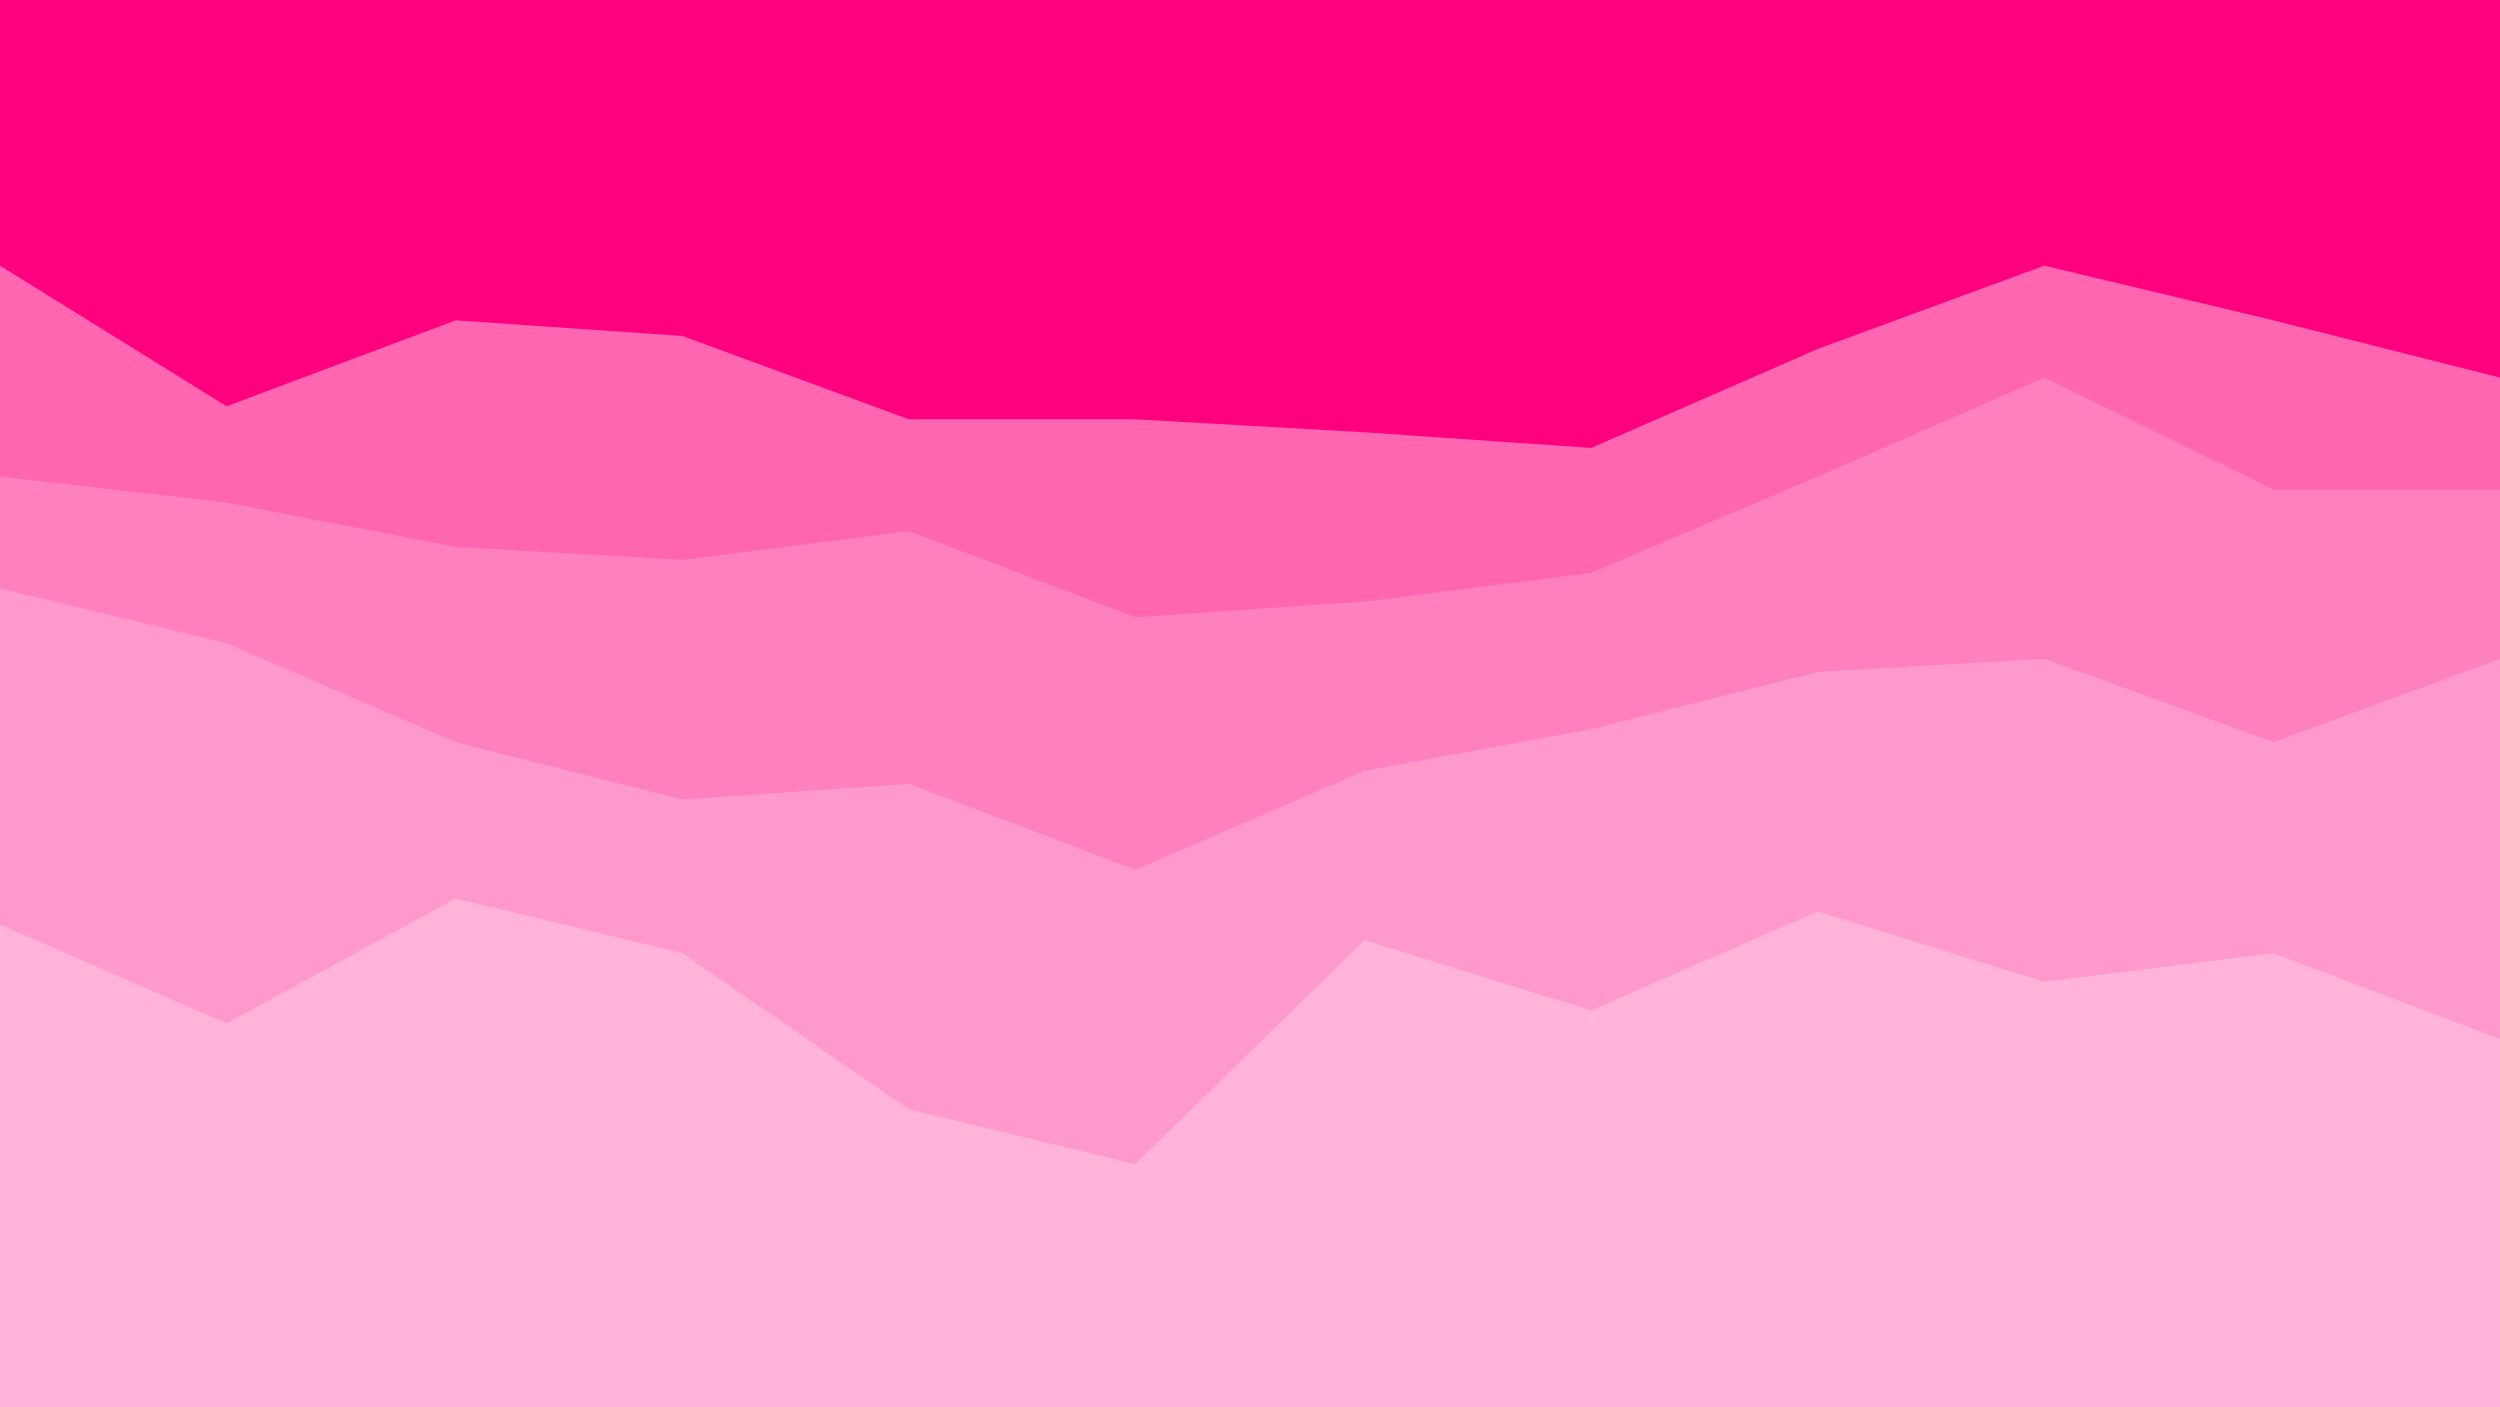
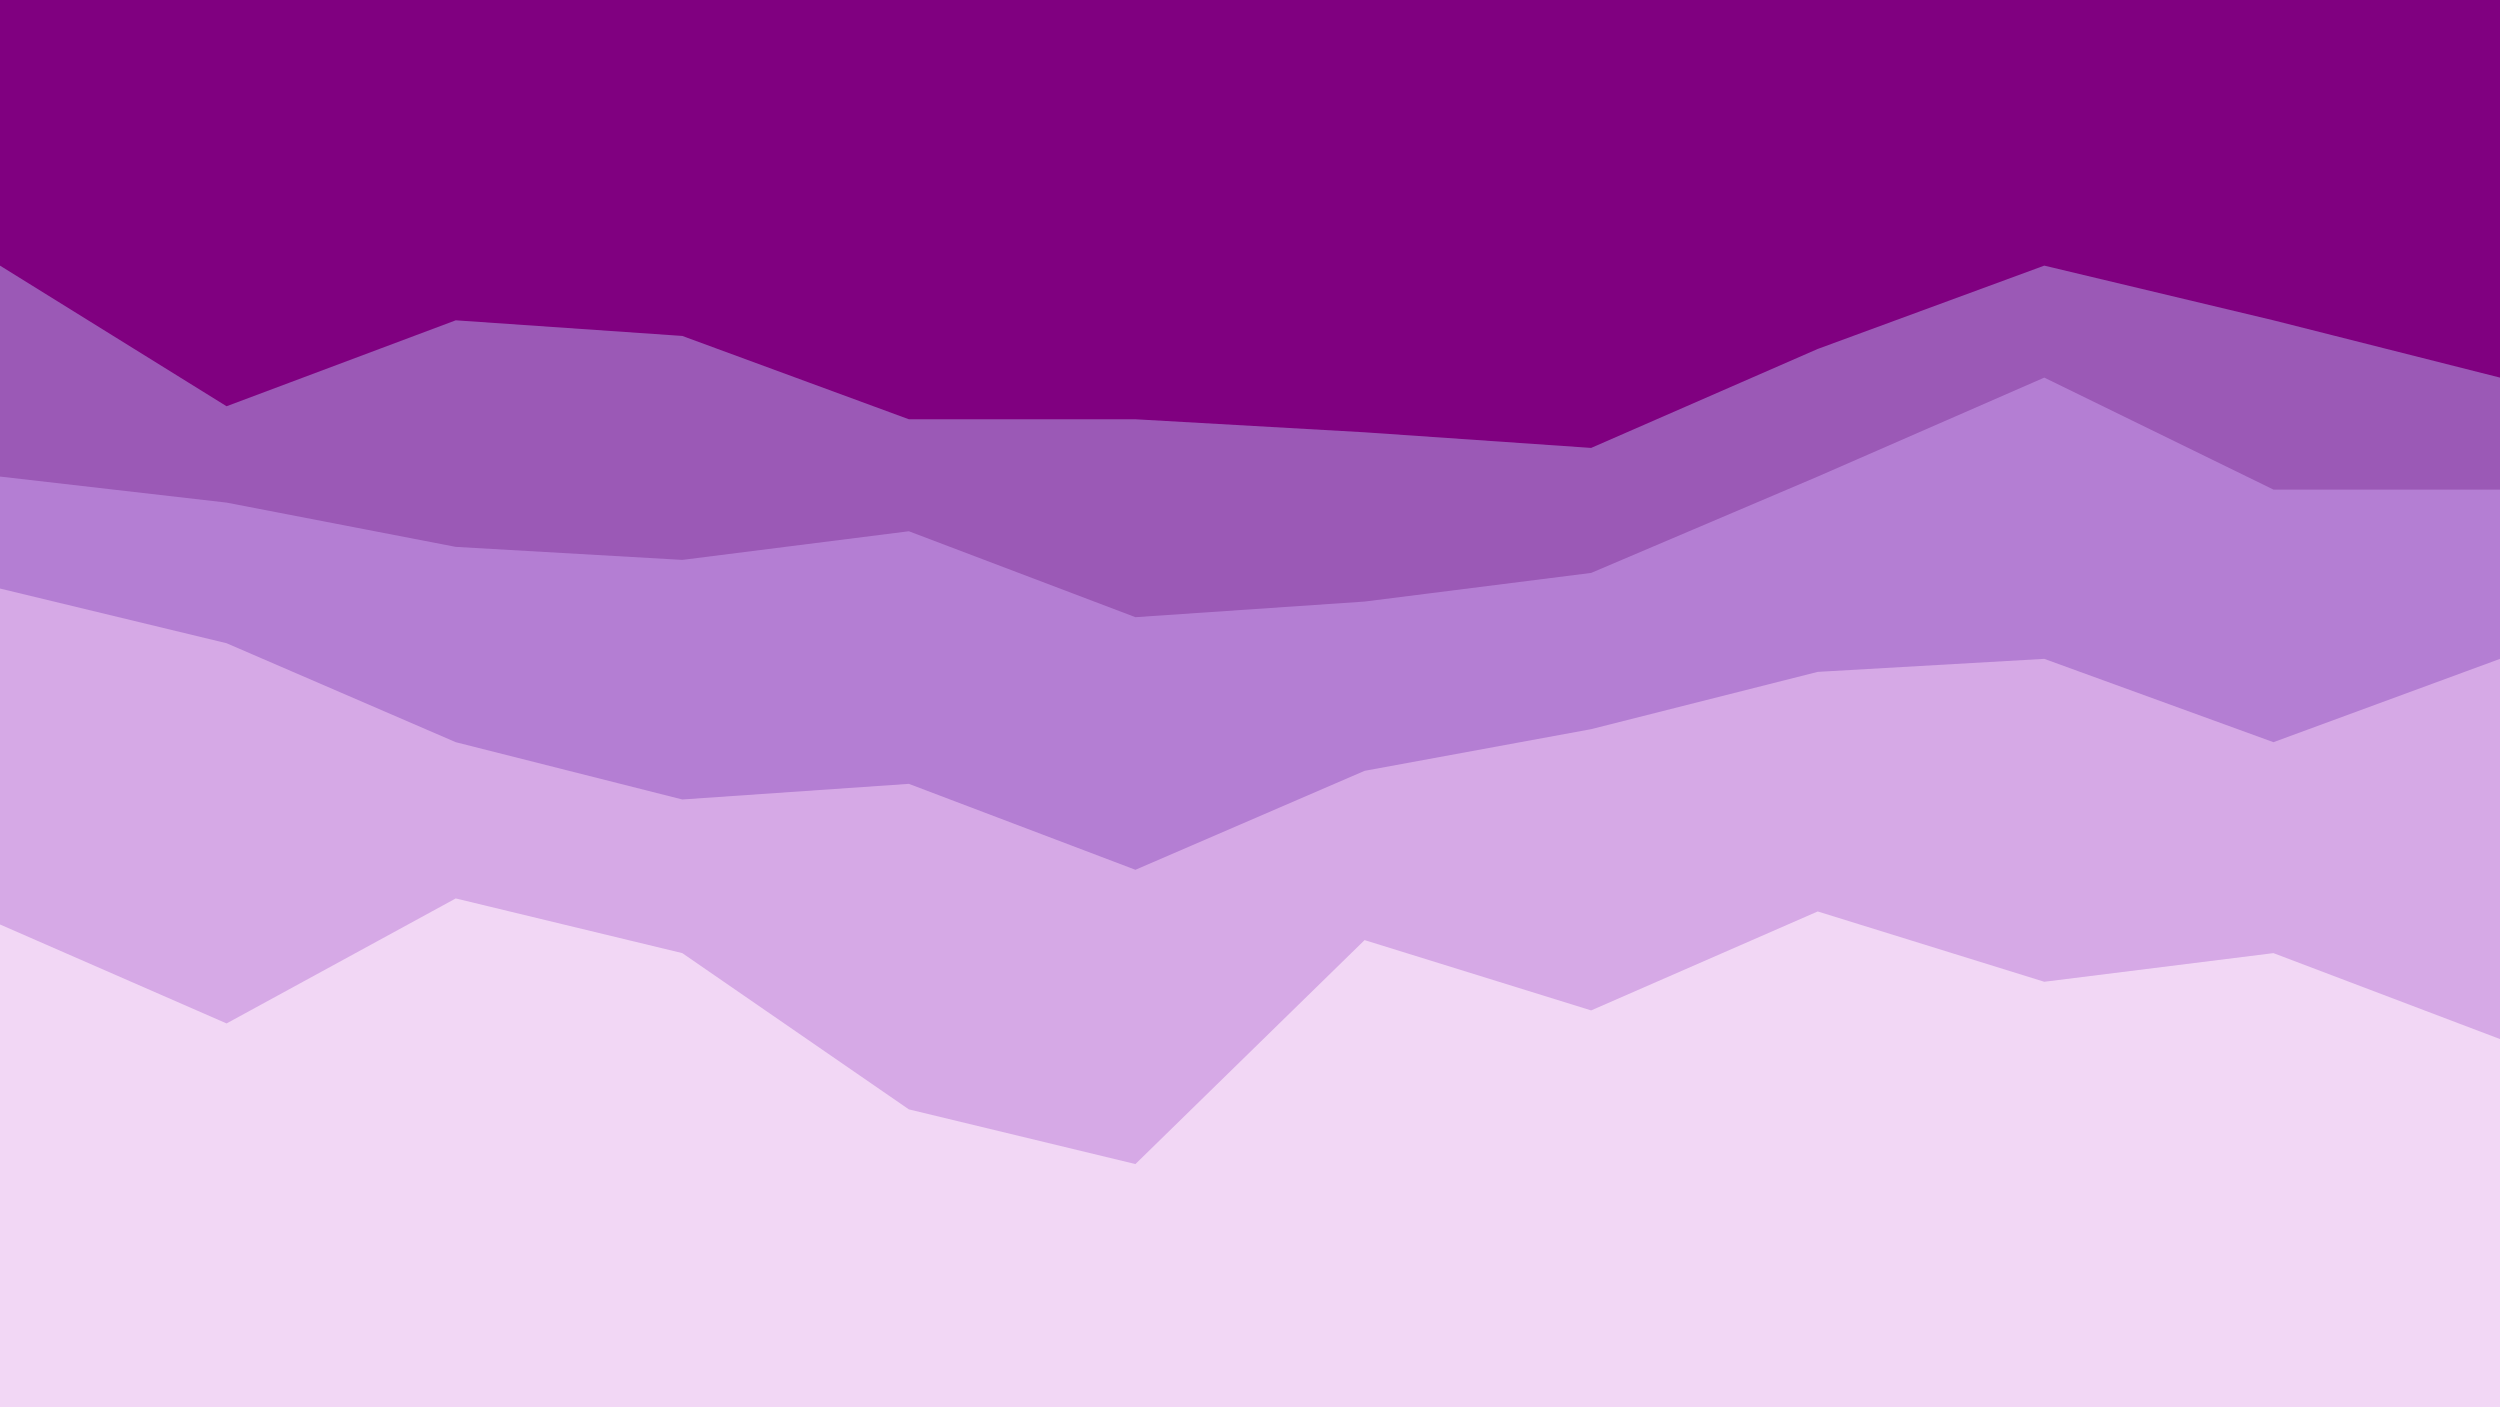
<svg xmlns="http://www.w3.org/2000/svg" id="visual" viewBox="0 0 960 540" width="960" height="540" version="1.1">
-   <path d="M0 104L87 158L175 125L262 131L349 163L436 163L524 168L611 174L698 136L785 104L873 125L960 147L960 0L873 0L785 0L698 0L611 0L524 0L436 0L349 0L262 0L175 0L87 0L0 0Z" fill="#FF007F" />
-   <path d="M0 185L87 195L175 212L262 217L349 206L436 239L524 233L611 222L698 185L785 147L873 190L960 190L960 145L873 123L785 102L698 134L611 172L524 166L436 161L349 161L262 129L175 123L87 156L0 102Z" fill="#FF66B2" />
-   <path d="M0 228L87 249L175 287L262 309L349 303L436 336L524 298L611 282L698 260L785 255L873 287L960 255L960 188L873 188L785 145L698 183L611 220L524 231L436 237L349 204L262 215L175 210L87 193L0 183Z" fill="#FF80BF" />
-   <path d="M0 357L87 395L175 347L262 368L349 428L436 449L524 363L611 390L698 352L785 379L873 368L960 401L960 253L873 285L785 253L698 258L611 280L524 296L436 334L349 301L262 307L175 285L87 247L0 226Z" fill="#FF99CC" />
-   <path d="M0 541L87 541L175 541L262 541L349 541L436 541L524 541L611 541L698 541L785 541L873 541L960 541L960 399L873 366L785 377L698 350L611 388L524 361L436 447L349 426L262 366L175 345L87 393L0 355Z" fill="#FFB3D9" />
+   <path d="M0 104L87 158L175 125L262 131L349 163L436 163L524 168L611 174L698 136L785 104L873 125L960 147L960 0L873 0L785 0L698 0L611 0L524 0L436 0L349 0L262 0L175 0L87 0L0 0Z" fill="#800080" />
+   <path d="M0 185L87 195L175 212L262 217L349 206L436 239L524 233L611 222L698 185L785 147L873 190L960 190L960 145L873 123L785 102L698 134L611 172L524 166L436 161L349 161L262 129L175 123L87 156L0 102Z" fill="#9b59b6" />
+   <path d="M0 228L87 249L175 287L262 309L349 303L436 336L524 298L611 282L698 260L785 255L873 287L960 255L960 188L873 188L785 145L698 183L611 220L524 231L436 237L349 204L262 215L175 210L87 193L0 183Z" fill="#b47ed3" />
+   <path d="M0 357L87 395L175 347L262 368L349 428L436 449L524 363L611 390L698 352L785 379L873 368L960 401L960 253L873 285L785 253L698 258L611 280L524 296L436 334L349 301L262 307L175 285L87 247L0 226Z" fill="#d6a9e6" />
+   <path d="M0 541L87 541L175 541L262 541L349 541L436 541L524 541L611 541L698 541L785 541L873 541L960 541L960 399L873 366L785 377L698 350L611 388L524 361L436 447L349 426L262 366L175 345L87 393L0 355Z" fill="#f2d7f5" />
</svg>
